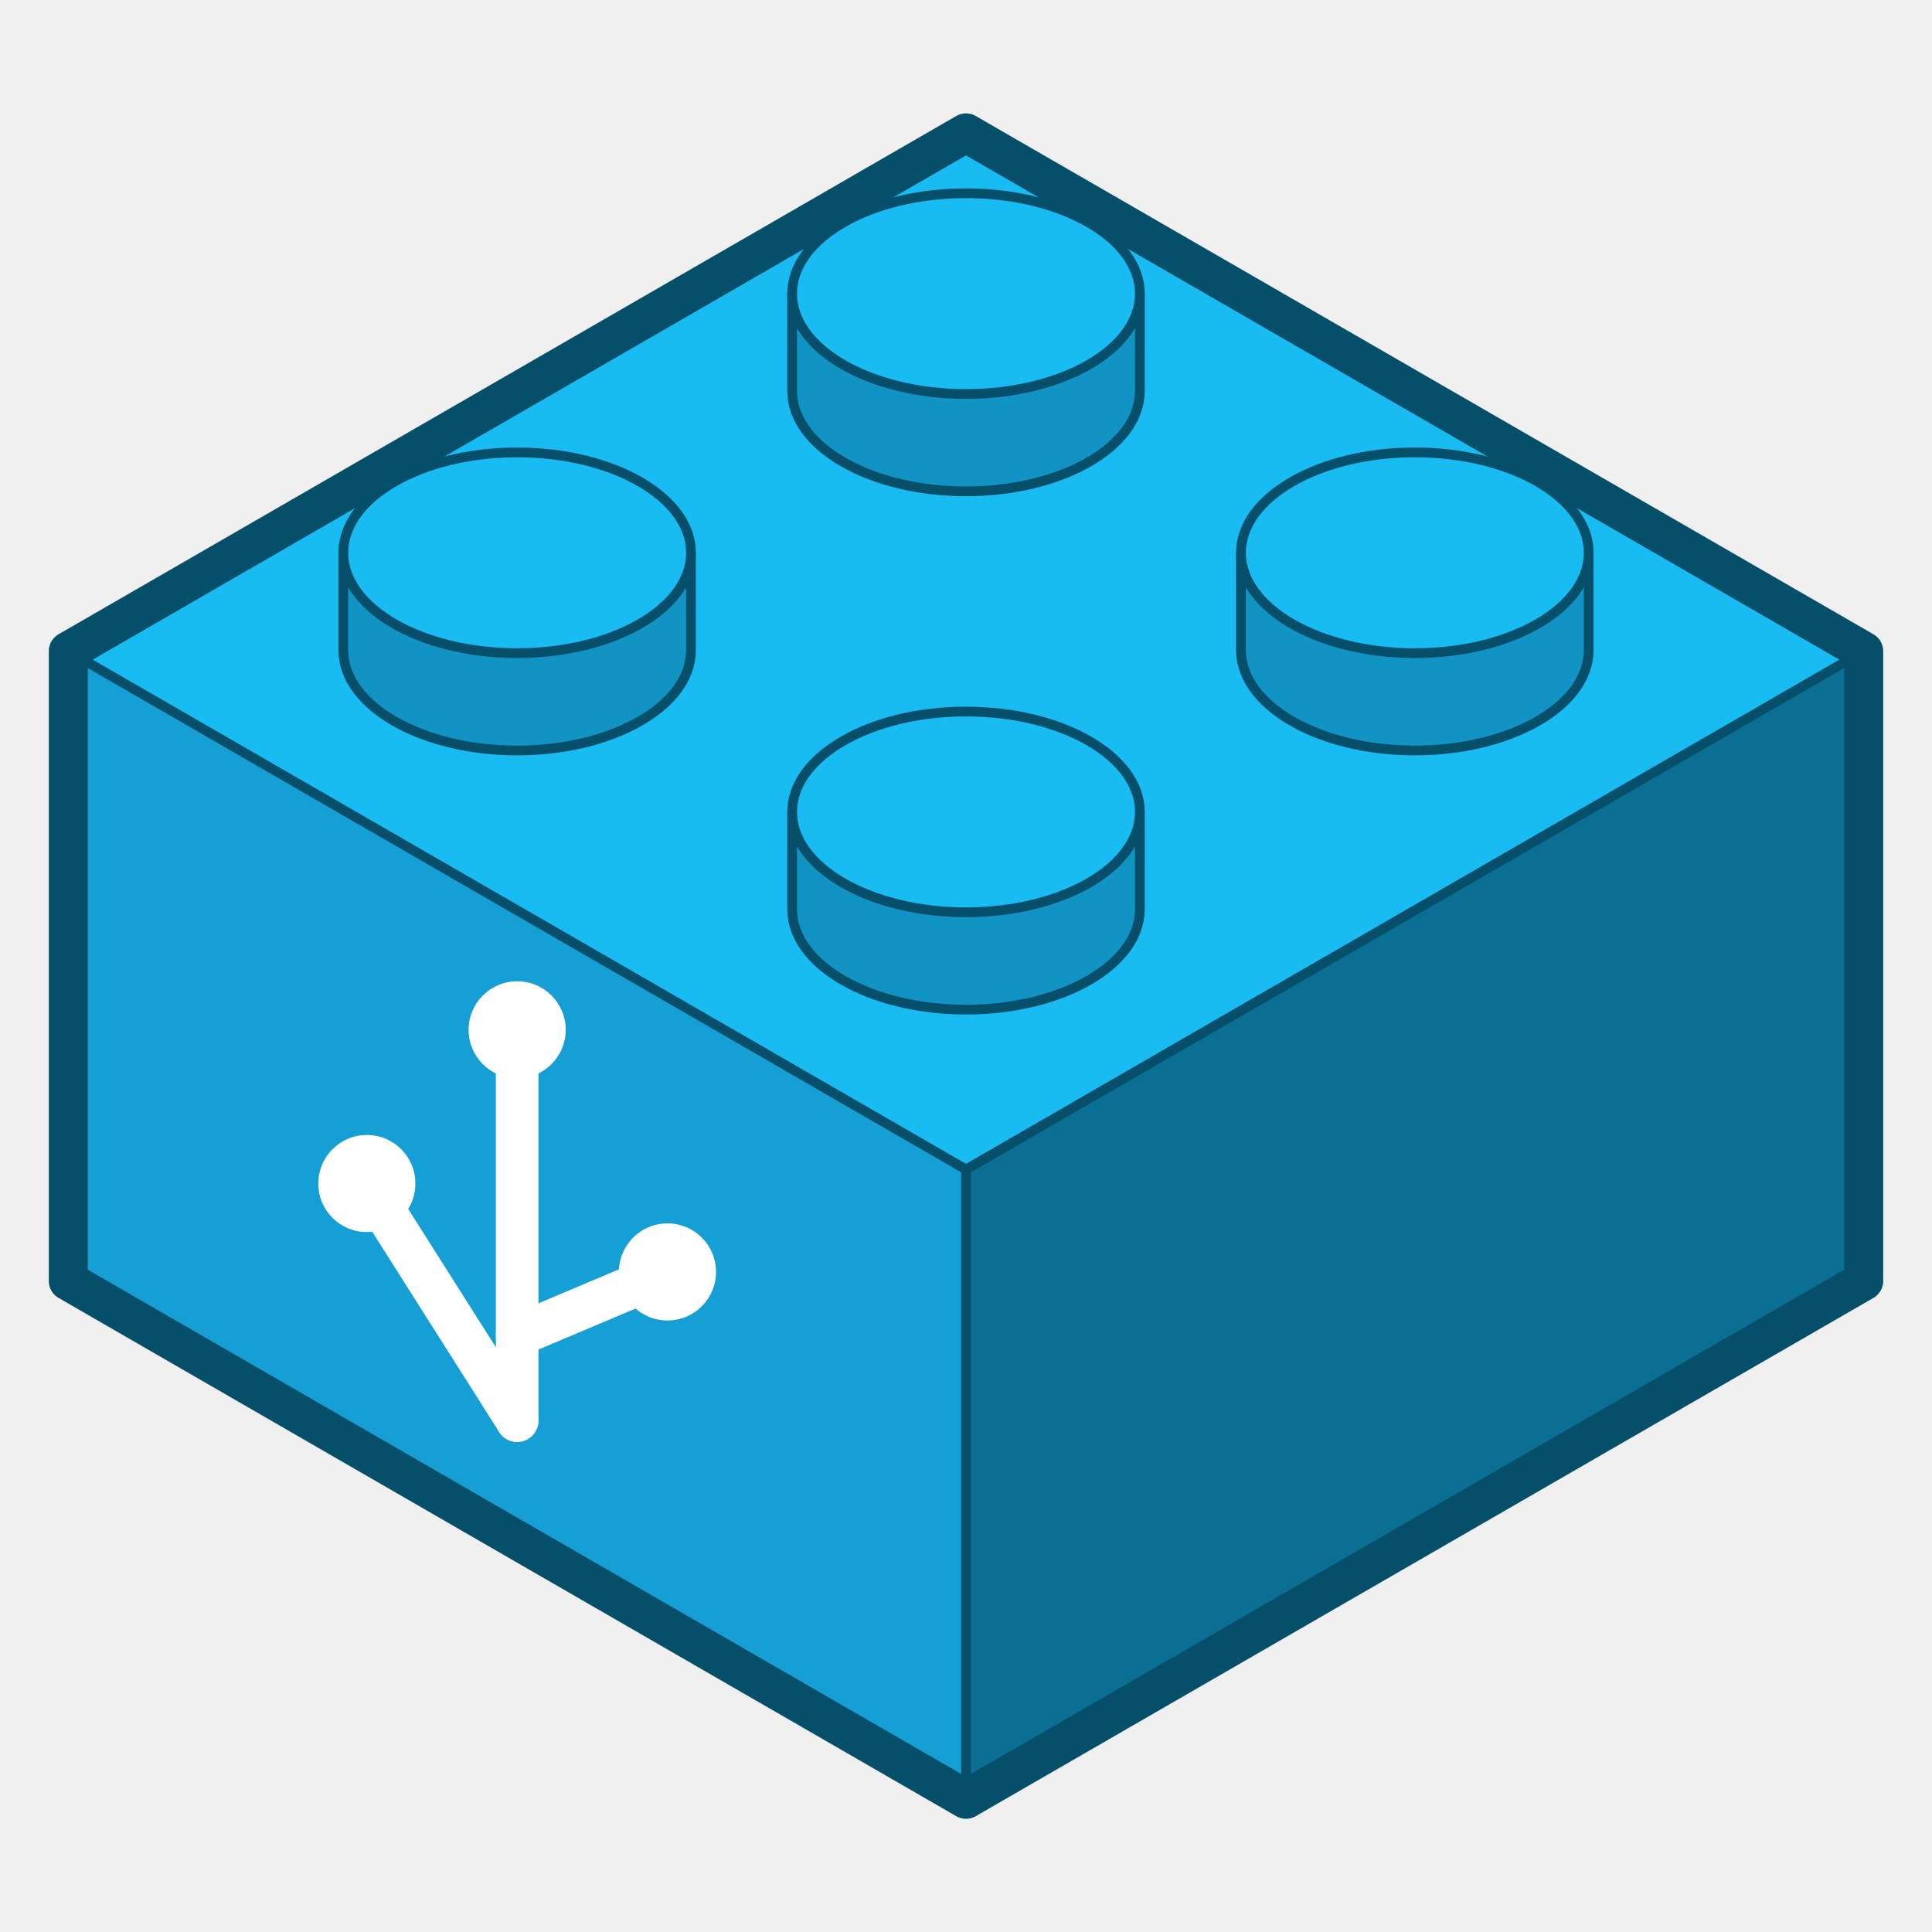
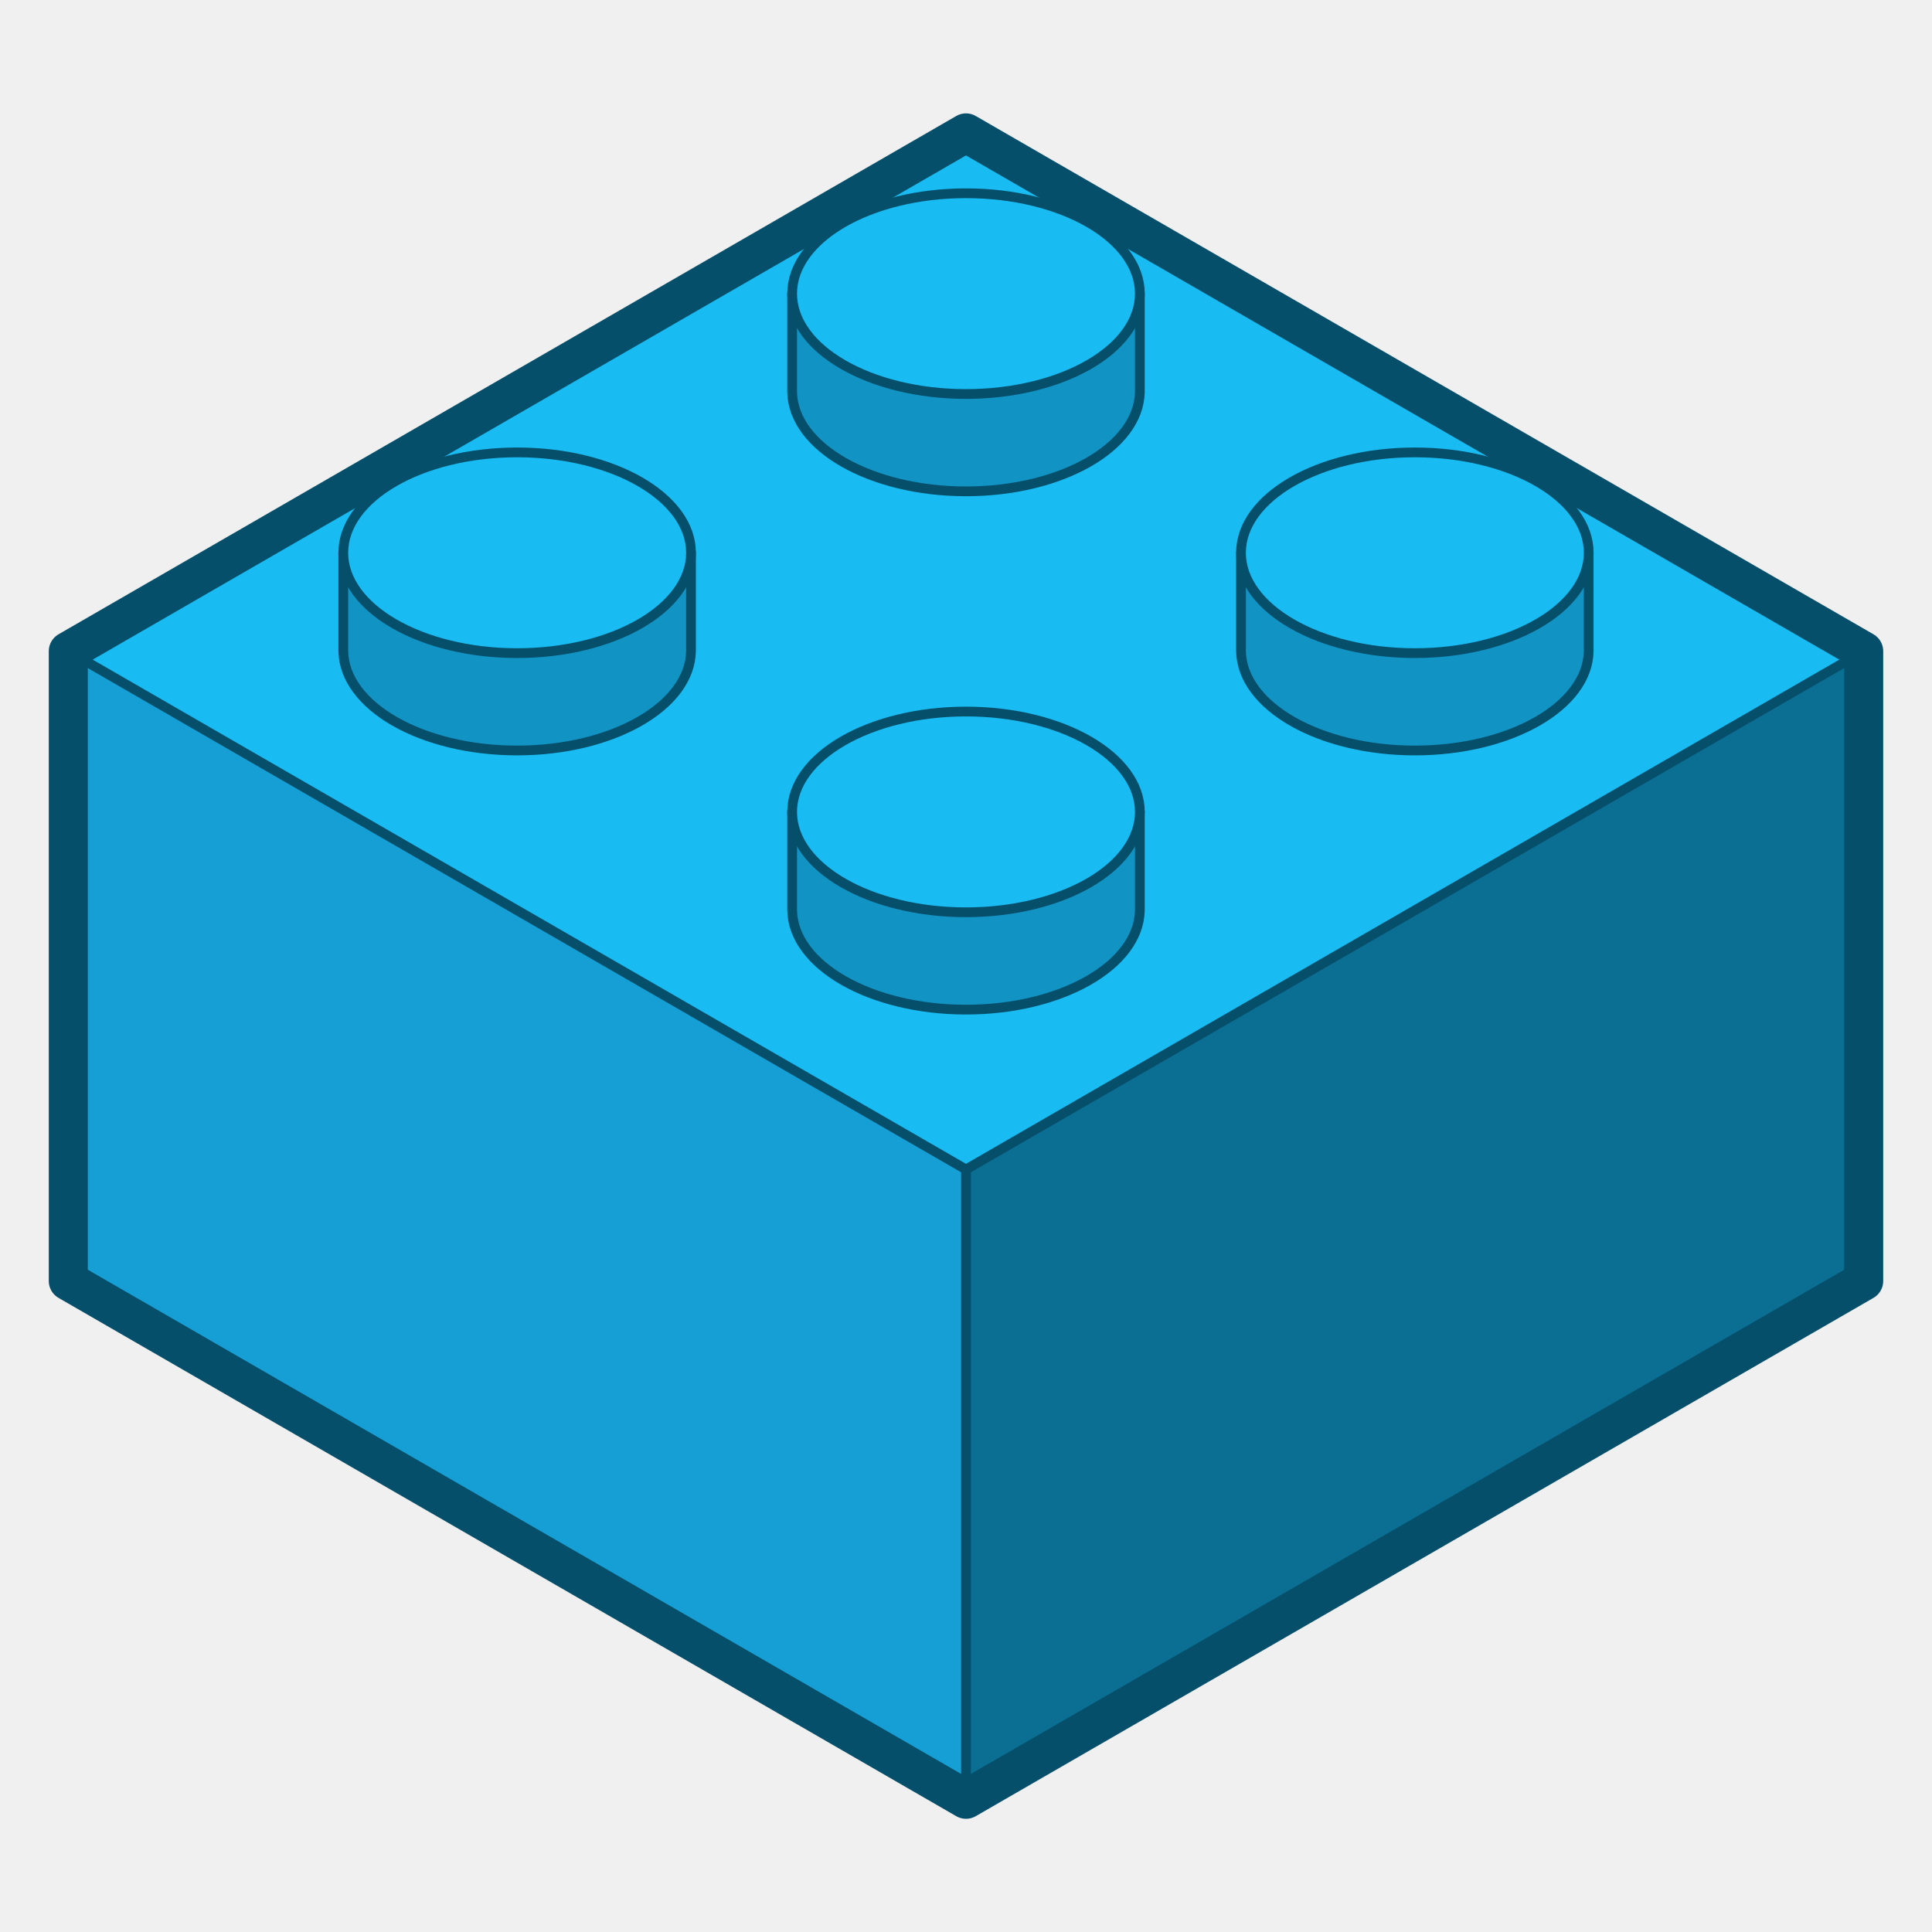
<svg xmlns="http://www.w3.org/2000/svg" viewBox="0.50 1.19 99.00 99.00">
  <polygon points="4.000,34.558 50.000,61.116 50.000,93.389 4.000,66.831" fill="#159FD4" />
  <polygon points="50.000,61.116 96.000,34.558 96.000,66.831 50.000,93.389" fill="#0B6E93" />
  <polygon points="50.000,8.000 96.000,34.558 50.000,61.116 4.000,34.558" fill="#18BCF2" />
  <g stroke="#064F6B" stroke-width="0.5" fill="none" stroke-linecap="round">
    <path d="M4.000,34.558 L50.000,61.116 L96.000,34.558" />
    <path d="M50.000,61.116 L50.000,93.389" />
  </g>
  <polygon points="50.000,8.000 96.000,34.558 96.000,66.831 50.000,93.389 4.000,66.831 4.000,34.558" fill="none" stroke="#064F6B" stroke-width="2.0" stroke-linejoin="round" />
  <g stroke="#064F6B" stroke-width="0.5" stroke-linejoin="round">
    <path fill="#1193C4" d="M41.091,16.236 v5.043 a8.909,5.143 0 0 0 17.817,0 v-5.043 z" />
    <ellipse fill="#18BCF2" cx="50.000" cy="16.236" rx="8.909" ry="5.143" />
  </g>
  <g stroke="#064F6B" stroke-width="0.5" stroke-linejoin="round">
    <path fill="#1193C4" d="M18.091,29.515 v5.043 a8.909,5.143 0 0 0 17.817,0 v-5.043 z" />
    <ellipse fill="#18BCF2" cx="27.000" cy="29.515" rx="8.909" ry="5.143" />
  </g>
  <g stroke="#064F6B" stroke-width="0.5" stroke-linejoin="round">
    <path fill="#1193C4" d="M64.091,29.515 v5.043 a8.909,5.143 0 0 0 17.817,0 v-5.043 z" />
    <ellipse fill="#18BCF2" cx="73.000" cy="29.515" rx="8.909" ry="5.143" />
  </g>
  <g stroke="#064F6B" stroke-width="0.5" stroke-linejoin="round">
    <path fill="#1193C4" d="M41.091,42.794 v5.043 a8.909,5.143 0 0 0 17.817,0 v-5.043 z" />
    <ellipse fill="#18BCF2" cx="50.000" cy="42.794" rx="8.909" ry="5.143" />
  </g>
-   <g transform="translate(11.596,34.314) scale(0.12837)">
-     <g stroke="#FFFFFF" stroke-width="17.0" stroke-linecap="round" fill="none">
-       <line x1="120.00" y1="153.05" x2="120.00" y2="309.04" />
-       <line x1="60.00" y1="214.40" x2="120.00" y2="309.04" />
-       <line x1="180.00" y1="249.69" x2="120.00" y2="275.05" />
-     </g>
-     <g fill="#FFFFFF">
-       <circle cx="120.00" cy="153.05" r="19.38" />
-       <circle cx="60.00" cy="214.40" r="19.38" />
-       <circle cx="180.00" cy="249.69" r="19.38" />
-     </g>
-   </g>
</svg>
